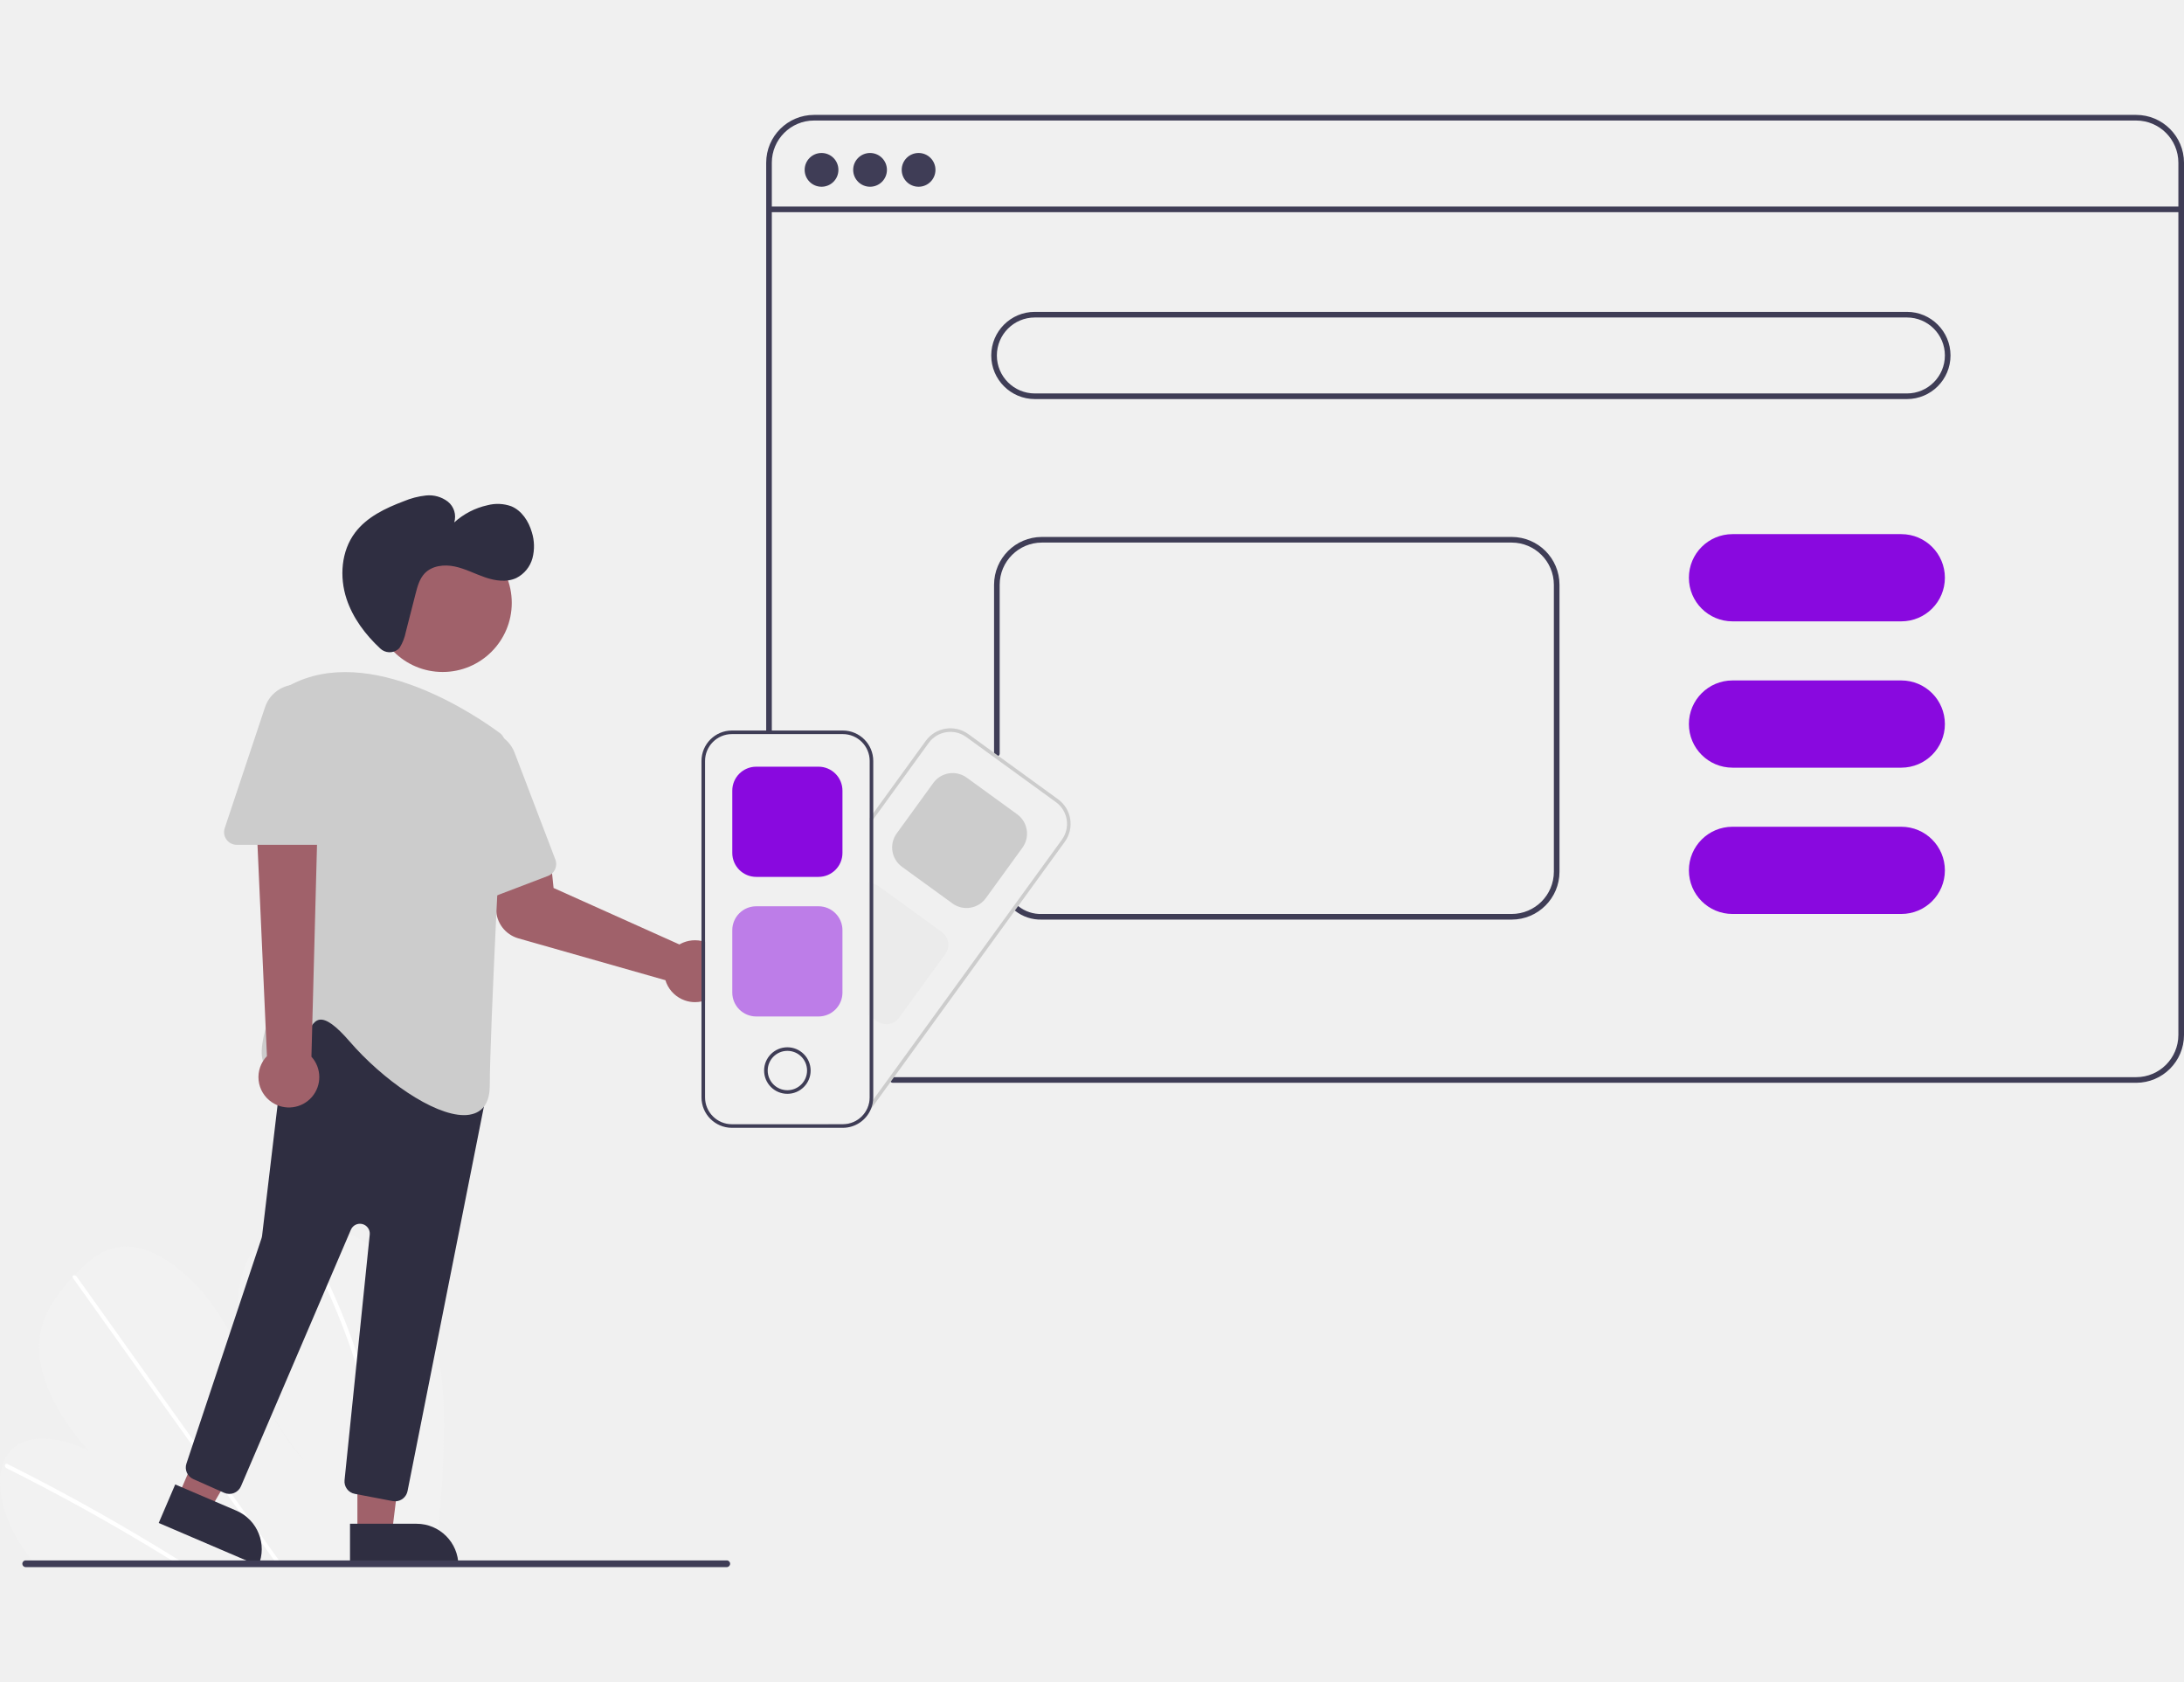
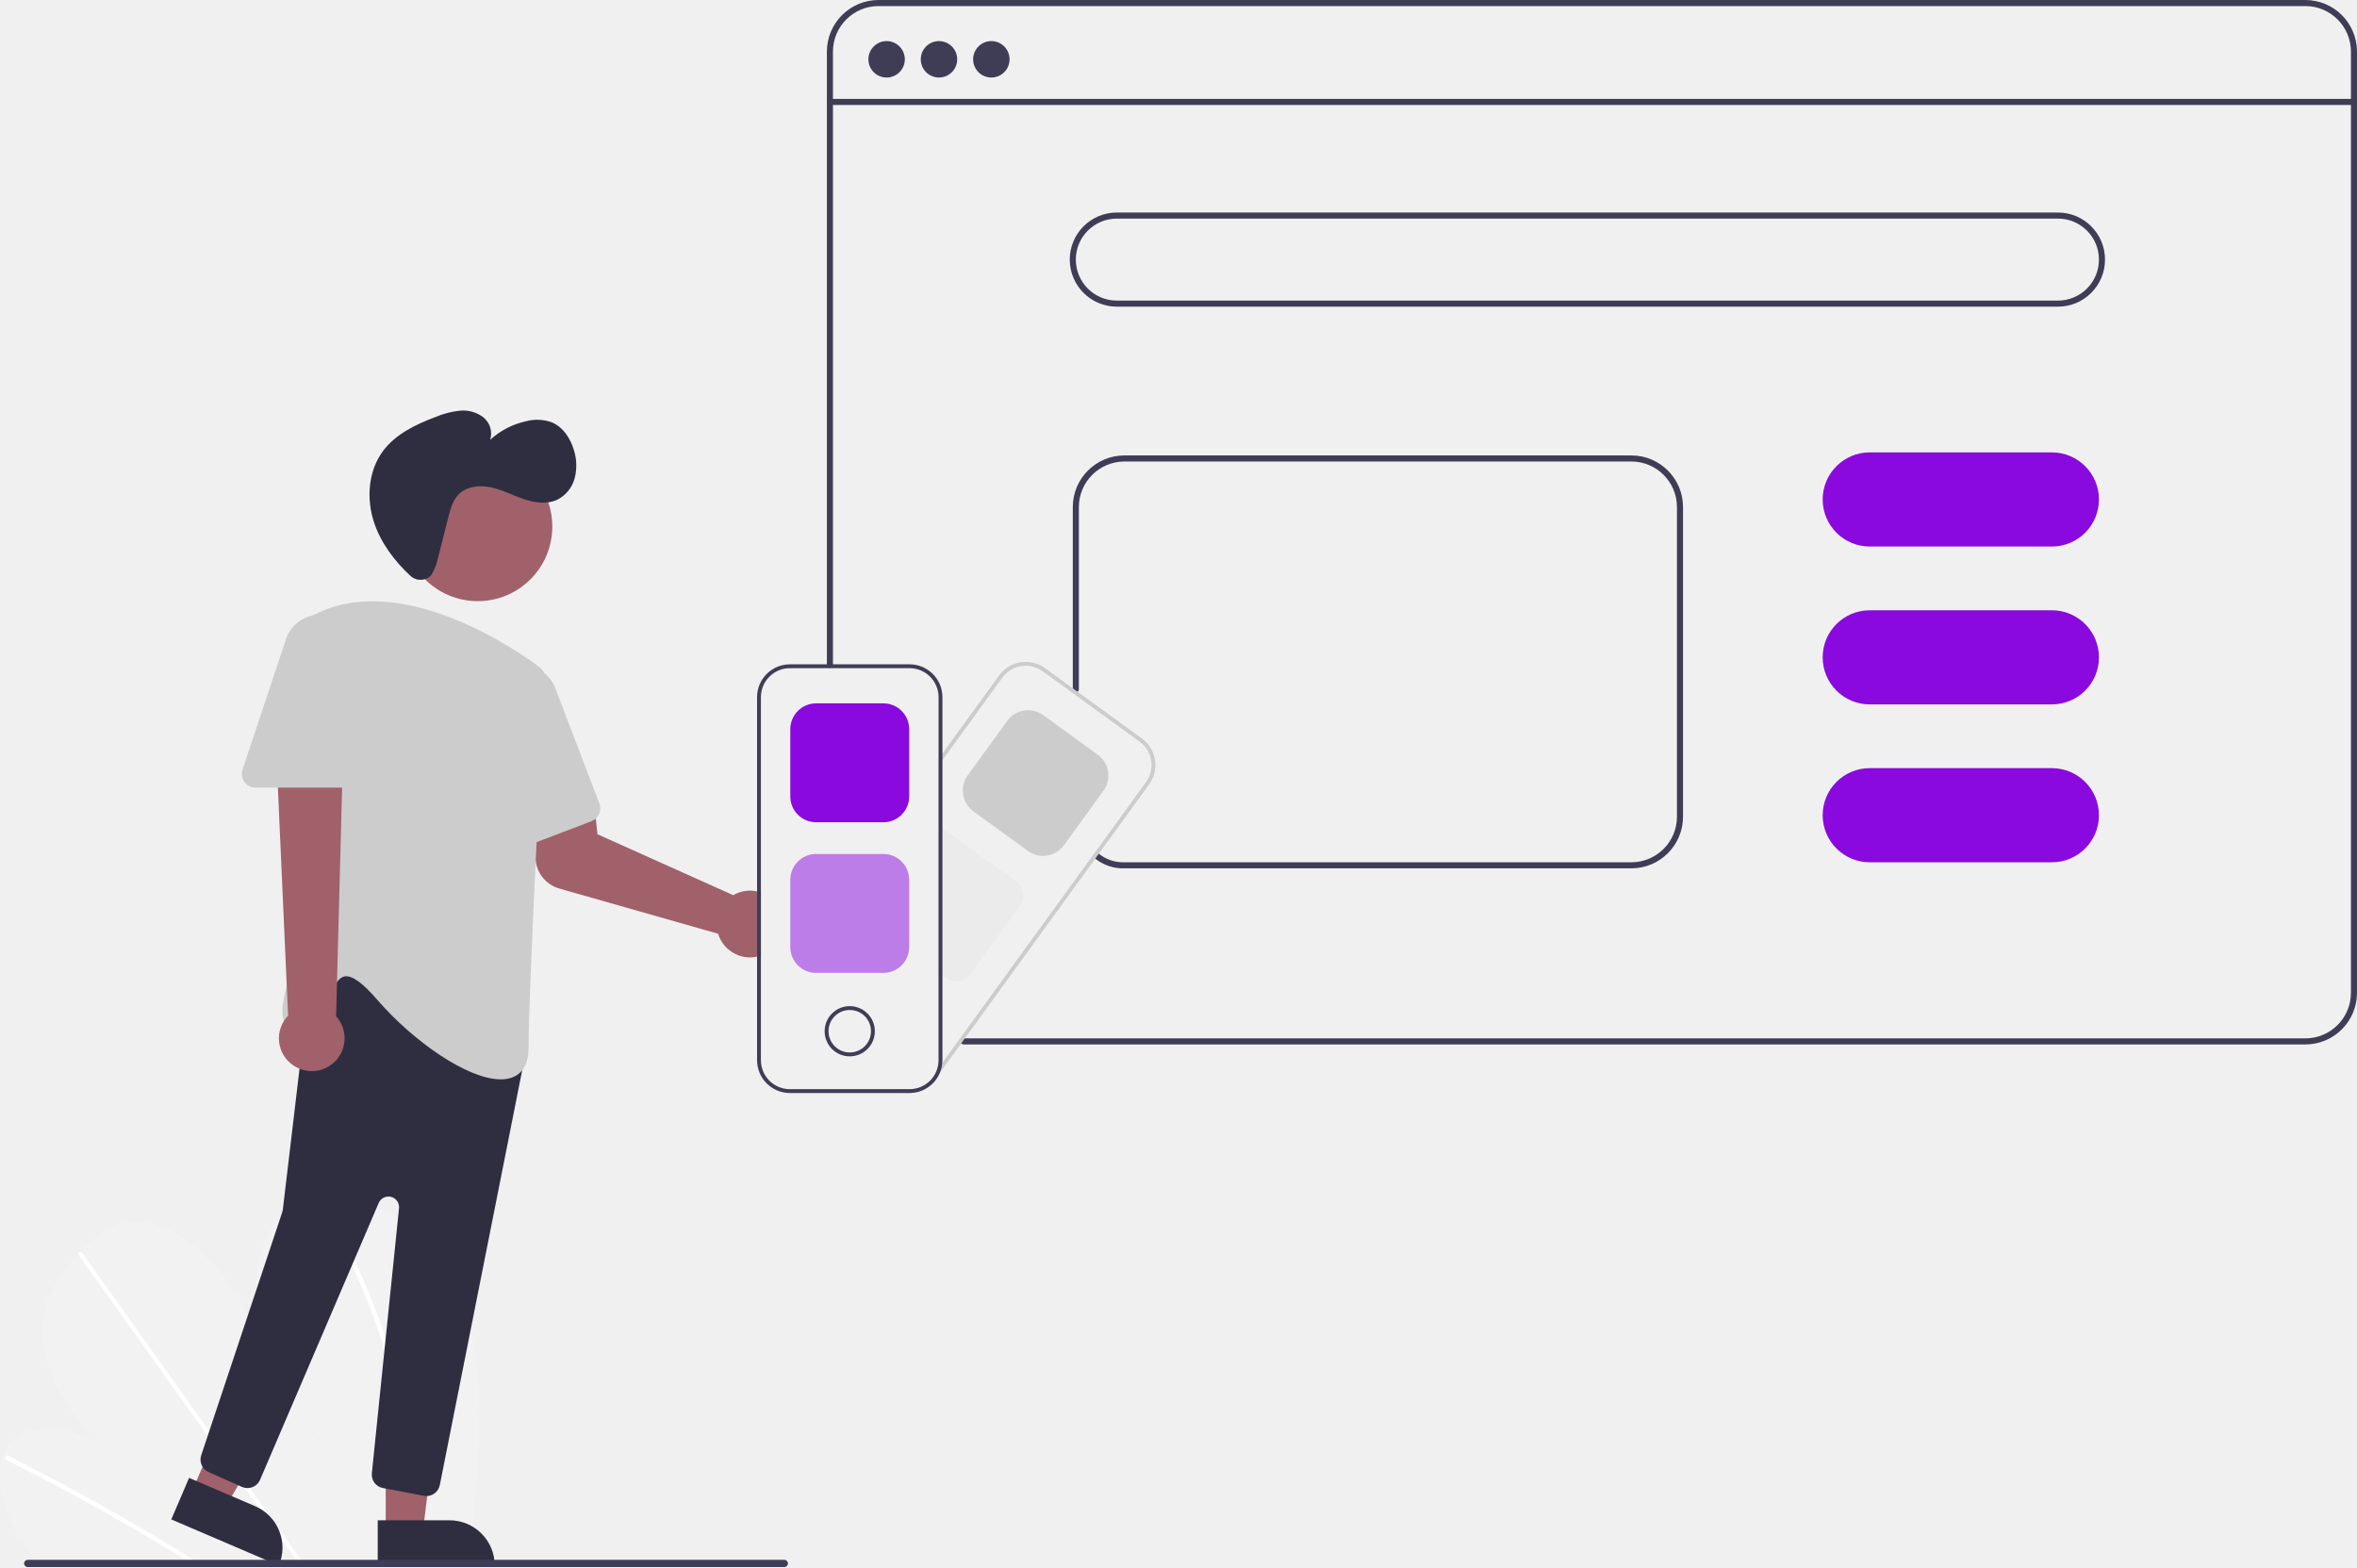
- <svg xmlns="http://www.w3.org/2000/svg" data-name="Layer 1" width="400" height="308" viewBox="0 0 776.363 516.128">
+ <svg xmlns="http://www.w3.org/2000/svg" data-name="Layer 1" width="500" height="5=408" viewBox="0 0 776.363 516.128">
  <path d="M369.605,659.417a354.613,354.613,0,0,1-3.343,45.566c-.073.53-.153,1.061-.227,1.591l-142.766-.798c-.419-.527-.832-1.06-1.232-1.599-1.333-1.785-2.582-3.621-3.729-5.52-5.512-9.149-8.035-19.861-5.507-27.251l.045-.115a12.968,12.968,0,0,1,2.531-4.398c5.765-6.49,17.423-5.408,28.001-.17-9.488-10.386-17.044-23.492-17.618-35.19-.563-11.41,5.404-19.562,11.875-26.489.212-.229.425-.452.637-.674.103-.115.212-.223.315-.337,5.049-5.279,10.935-10.483,19.455-9.853,9.344.692,19.704,8.518,26.968,17.639,7.264,9.114,12.091,19.468,16.984,29.572,4.899,10.098,10.2,20.455,18.061,29.086-10.648-13.468-19.233-28.792-22.404-43.695s-.38-29.217,9.109-36.236a22.196,22.196,0,0,1,9.722-3.923c.409-.068.825-.123,1.248-.172,8.785-1,19.274,2.039,28.198,9.301,9.828,7.997,16.642,19.851,20.032,31.105C369.353,638.11,369.715,648.944,369.605,659.417Z" transform="translate(-211.8184 -191.9361)" fill="#f2f2f2" />
  <path d="M276.199,706.072l-2.73-.015q-1.3-.813-2.613-1.607c-.542-.342-1.09-.671-1.638-1.007q-13.583-8.296-27.336-15.915-13.74-7.625-27.619-14.548a1.144,1.144,0,0,1-.658-1.308.33.33,0,0,1,.045-.096c.129-.242.417-.343.838-.136,1.135.569,2.276,1.138,3.411,1.72q13.916,7.041,27.713,14.785,13.787,7.741,27.418,16.164c.191.116.382.239.573.355C274.473,705.001,275.333,705.536,276.199,706.072Z" transform="translate(-211.8184 -191.9361)" fill="#fff" />
  <path d="M311.399,706.269l-1.688-.009c-.381-.533-.755-1.066-1.136-1.599q-13.418-18.816-26.831-37.633-21.965-30.805-43.916-61.611a1.087,1.087,0,0,1-.19-.372c-.125-.455.209-.721.637-.674a1.282,1.282,0,0,1,.892.568q12.315,17.276,24.623,34.539,21.85,30.651,43.695,61.296c.926,1.297,1.853,2.6,2.779,3.897C310.644,705.203,311.025,705.736,311.399,706.269Z" transform="translate(-211.8184 -191.9361)" fill="#fff" />
  <path d="M349.007,696.465c-.086,2.845-.274,5.645-.52,8.418q-.071.796-.143,1.591l-1.771-.01c.054-.53.108-1.061.156-1.591.374-4.007.64-8.06.676-12.222a170.503,170.503,0,0,0-3.357-34.369,213.989,213.989,0,0,0-10.396-35.706,245.211,245.211,0,0,0-17.009-35.327.944.944,0,0,1-.156-.627c.073-.505.745-.654,1.248-.172a1.466,1.466,0,0,1,.254.321q1.226,2.107,2.406,4.227a245.04,245.04,0,0,1,16.28,35.451,212.977,212.977,0,0,1,9.692,35.76A168.212,168.212,0,0,1,349.007,696.465Z" transform="translate(-211.8184 -191.9361)" fill="#fff" />
  <path d="M749.182,477.936h-167a14.696,14.696,0,0,1-9.607-3.205,1,1,0,0,1,1.214-1.59,12.677,12.677,0,0,0,8.393,2.795h167a15.017,15.017,0,0,0,15-15v-102a15.017,15.017,0,0,0-15-15h-167a15.017,15.017,0,0,0-15,15v60a1,1,0,0,1-2,0v-60a17.019,17.019,0,0,1,17-17h167a17.019,17.019,0,0,1,17,17v102A17.019,17.019,0,0,1,749.182,477.936Z" transform="translate(-211.8184 -191.9361)" fill="#3f3d56" />
  <path d="M971.182,535.936h-442a1,1,0,0,1,0-2h442a15.017,15.017,0,0,0,15-15v-310a15.017,15.017,0,0,0-15-15h-470a15.017,15.017,0,0,0-15,15v202a1,1,0,0,1-2,0v-202a17.019,17.019,0,0,1,17-17h470a17.019,17.019,0,0,1,17,17v310A17.019,17.019,0,0,1,971.182,535.936Z" transform="translate(-211.8184 -191.9361)" fill="#3f3d56" />
  <rect x="273.036" y="32.575" width="503" height="2" fill="#3f3d56" />
  <circle cx="292.036" cy="19.535" r="6" fill="#3f3d56" />
  <circle cx="309.286" cy="19.535" r="6" fill="#3f3d56" />
  <circle cx="326.536" cy="19.535" r="6" fill="#3f3d56" />
  <path d="M889.682,292.936h-310a15.5,15.5,0,0,1,0-31h310a15.5,15.5,0,0,1,0,31Zm-310-29a13.5,13.5,0,0,0,0,27h310a13.5,13.5,0,0,0,0-27Z" transform="translate(-211.8184 -191.9361)" fill="#3f3d56" />
  <path d="M887.682,371.936h-60a15.5,15.5,0,0,1,0-31h60a15.5,15.5,0,0,1,0,31Z" transform="translate(-211.8184 -191.9361)" fill="#8909df" />
  <path d="M887.682,423.936h-60a15.5,15.5,0,0,1,0-31h60a15.5,15.5,0,0,1,0,31Z" transform="translate(-211.8184 -191.9361)" fill="#8909df" />
  <path d="M887.682,475.936h-60a15.5,15.5,0,0,1,0-31h60a15.5,15.5,0,0,1,0,31Z" transform="translate(-211.8184 -191.9361)" fill="#8909df" />
  <path d="M461.182,485.516a11.153,11.153,0,0,0-2.3-.24,11.041,11.041,0,0,0-4.23.84,10.021,10.021,0,0,0-1.31.66l-44.74-20.08-1.26-12.14-19.29-.51.13,20.2a10.876,10.876,0,0,0,7.86,10.34l52.32,14.89c.12.38.23.71.36,1.02a10.988,10.988,0,0,0,6.54,6.16,10.864,10.864,0,0,0,3.63.62,10.432,10.432,0,0,0,2.29-.25,9.609,9.609,0,0,0,1.27-.36v-20.8A11.357,11.357,0,0,0,461.182,485.516Z" transform="translate(-211.8184 -191.9361)" fill="#a0616a" />
  <polygon points="127.046 504.226 139.306 504.226 145.138 456.938 127.044 456.938 127.046 504.226" fill="#a0616a" />
  <path d="M336.238,692.659h38.531a0,0,0,0,1,0,0v14.887a0,0,0,0,1,0,0H351.125a14.887,14.887,0,0,1-14.887-14.887v0A0,0,0,0,1,336.238,692.659Z" transform="translate(499.2199 1208.252) rotate(179.9974)" fill="#2f2e41" />
  <polygon points="63.321 491.01 74.591 495.837 98.572 454.666 81.94 447.541 63.321 491.01" fill="#a0616a" />
  <path d="M269.617,685.676H308.148a0,0,0,0,1,0,0v14.887a0,0,0,0,1,0,0H284.504a14.887,14.887,0,0,1-14.887-14.887v0a0,0,0,0,1,0,0Z" transform="translate(69.71819 1252.058) rotate(-156.8138)" fill="#2f2e41" />
  <circle cx="157.358" cy="173.431" r="24.561" fill="#a0616a" />
  <path d="M351.432,684.601l-13.496-2.571a4.474,4.474,0,0,1-3.635-4.879l8.949-87.259a3.5,3.5,0,0,0-6.699-1.735l-39.071,91.167a4.5,4.5,0,0,1-5.964,2.339l-10.977-4.879a4.482,4.482,0,0,1-2.442-5.535l26.722-80.167a3.499,3.499,0,0,0,.155-.694L313.65,517.14a4.5,4.5,0,0,1,2.775-3.641l27.388-11.126a4.501,4.501,0,0,1,4.833.944l34.57,33.661a4.482,4.482,0,0,1,1.275,4.101L356.688,681.057a4.517,4.517,0,0,1-4.417,3.623A4.47,4.47,0,0,1,351.432,684.601Z" transform="translate(-211.8184 -191.9361)" fill="#2f2e41" />
  <path d="M336.046,521.179c-4.785-5.54-8.277-8.055-10.665-7.658-2.37.383-3.737,3.693-5.184,7.198-1.976,4.784-4.215,10.207-9.734,10.631a4.647,4.647,0,0,1-4.562-1.87c-4.342-6.457,6.072-27.824,7.023-29.744l-.488-101.061a4.489,4.489,0,0,1,2.353-3.985c28.617-15.432,67.257,11.406,74.712,16.944h0a4.488,4.488,0,0,1,1.811,3.849c-.9,16.926-5.387,102.32-5.387,121.369,0,5.273-1.819,8.624-5.406,9.958a10.781,10.781,0,0,1-3.774.619C365.798,547.429,347.871,534.87,336.046,521.179Z" transform="translate(-211.8184 -191.9361)" fill="#ccc" />
  <path d="M375.982,472.107a4.45,4.45,0,0,1-2.023-3.566l-1.938-45.266a11.747,11.747,0,0,1,22.712-4.691l14.507,38.017a4.505,4.505,0,0,1-2.6,5.809l-26.581,10.144a4.455,4.455,0,0,1-4.077-.445Z" transform="translate(-211.8184 -191.9361)" fill="#ccc" />
  <path d="M308.435,542.835a10.743,10.743,0,0,1-1.726-16.382l-4.69-104.904,23.202,2.732L322.527,526.662a10.801,10.801,0,0,1-14.092,16.173Z" transform="translate(-211.8184 -191.9361)" fill="#a0616a" />
  <path d="M292.324,449.483a4.451,4.451,0,0,1-.619-4.054l14.328-42.982a11.747,11.747,0,0,1,22.892,3.715v40.69a4.505,4.505,0,0,1-4.5,4.5H295.974A4.453,4.453,0,0,1,292.324,449.483Z" transform="translate(-211.8184 -191.9361)" fill="#ccc" />
  <path d="M353.315,381.887a4.853,4.853,0,0,1-6.351-.317c-5.264-4.92-9.706-10.804-11.955-17.618-2.576-7.808-1.918-16.953,3.015-23.53,4.171-5.56,10.772-8.701,17.274-11.157a28.271,28.271,0,0,1,7.96-2.067,10.937,10.937,0,0,1,7.754,2.177,6.868,6.868,0,0,1,2.275,7.397A25.847,25.847,0,0,1,385.091,330.668a14.267,14.267,0,0,1,8.44.35c3.771,1.551,6.22,5.339,7.349,9.256a16.724,16.724,0,0,1,.218,9.209,11.146,11.146,0,0,1-5.706,7.032c-3.45,1.625-7.544,1.012-11.152-.225s-7.028-3.063-10.759-3.853-8.039-.329-10.679,2.423c-1.859,1.938-2.591,4.664-3.256,7.266l-3.459,13.534a16.881,16.881,0,0,1-2.157,5.574A3.333,3.333,0,0,1,353.315,381.887Z" transform="translate(-211.8184 -191.9361)" fill="#2f2e41" />
  <path d="M520.972,465.366v46.16l.63.46v-46.55A4.502,4.502,0,0,0,520.972,465.366Zm66.97-30.2-31.92-23.17a10.841,10.841,0,0,0-15.11,2.4l-18.67,25.74-1.27,1.74v99.25a9.551,9.551,0,0,1-9.54,9.54h-5.3l3.07.62a10.391,10.391,0,0,0,2.15.22,10.836,10.836,0,0,0,8.76-4.46l1.3-1.8,68.93-94.98A10.837,10.837,0,0,0,587.941,435.166Zm1.37,14.35-67.11,92.47-.71.98-.07.1a10.325,10.325,0,0,0,.18-1.94v-97.95l.64-.88,19.71-27.15a9.557,9.557,0,0,1,13.32-2.12l31.92,23.17A9.552,9.552,0,0,1,589.312,449.516Z" transform="translate(-211.8184 -191.9361)" fill="#ccc" />
  <path d="M555.37,473.815a8.436,8.436,0,0,1-4.974-1.623l-17.938-13.017a8.51,8.51,0,0,1-1.887-11.872l13.017-17.938a8.5,8.5,0,0,1,11.872-1.887l17.938,13.017a8.51,8.51,0,0,1,1.887,11.872l-13.017,17.938a8.444,8.444,0,0,1-5.545,3.403A8.617,8.617,0,0,1,555.37,473.815Z" transform="translate(-211.8184 -191.9361)" fill="#ccc" />
  <path d="M526.883,515.123a5.544,5.544,0,0,1-3.268-1.065l-3.145-2.281V464.833l.53.032a5.726,5.726,0,0,1,1.394.258,5.46,5.46,0,0,1,1.574.798l22.648,16.441a5.585,5.585,0,0,1,1.237,7.803L531.418,512.814a5.54,5.54,0,0,1-3.64,2.237A5.664,5.664,0,0,1,526.883,515.123Z" transform="translate(-211.8184 -191.9361)" fill="#e6e6e6" opacity="0.5" />
  <path d="M511.432,410.736H471.992a10.823,10.823,0,0,0-10.81,10.81v119.58a10.823,10.823,0,0,0,10.81,10.81h39.44a10.811,10.811,0,0,0,9.98-6.69,10.477,10.477,0,0,0,.6-1.9,10.337,10.337,0,0,0,.19-1.36,8.18,8.18,0,0,0,.04-.86v-119.58A10.823,10.823,0,0,0,511.432,410.736Zm9.54,130.39a9.551,9.551,0,0,1-9.54,9.54H471.992a9.551,9.551,0,0,1-9.54-9.54v-119.58a9.551,9.551,0,0,1,9.54-9.54h39.44a9.551,9.551,0,0,1,9.54,9.54Z" transform="translate(-211.8184 -191.9361)" fill="#3f3d56" />
  <path d="M502.793,462.754H480.63a8.51,8.51,0,0,1-8.5-8.5V432.09a8.51,8.51,0,0,1,8.5-8.5h22.163a8.509,8.509,0,0,1,8.5,8.5v22.163A8.509,8.509,0,0,1,502.793,462.754Z" transform="translate(-211.8184 -191.9361)" fill="#8909df" />
  <path d="M502.793,512.365H480.63a8.51,8.51,0,0,1-8.5-8.5V481.702a8.51,8.51,0,0,1,8.5-8.5h22.163a8.509,8.509,0,0,1,8.5,8.5v22.163A8.509,8.509,0,0,1,502.793,512.365Z" transform="translate(-211.8184 -191.9361)" fill="#8909df" opacity="0.5" />
  <path d="M491.712,523.316a8.27,8.27,0,1,0,8.27,8.27A8.28,8.28,0,0,0,491.712,523.316Zm0,15.26a6.995,6.995,0,1,1,7-6.99A7.005,7.005,0,0,1,491.712,538.576Z" transform="translate(-211.8184 -191.9361)" fill="#3f3d56" />
  <path d="M470.203,708.064h-249.294a1.191,1.191,0,0,1,0-2.381h249.294a1.191,1.191,0,0,1,0,2.381Z" transform="translate(-211.8184 -191.9361)" fill="#3f3d56" />
</svg>
